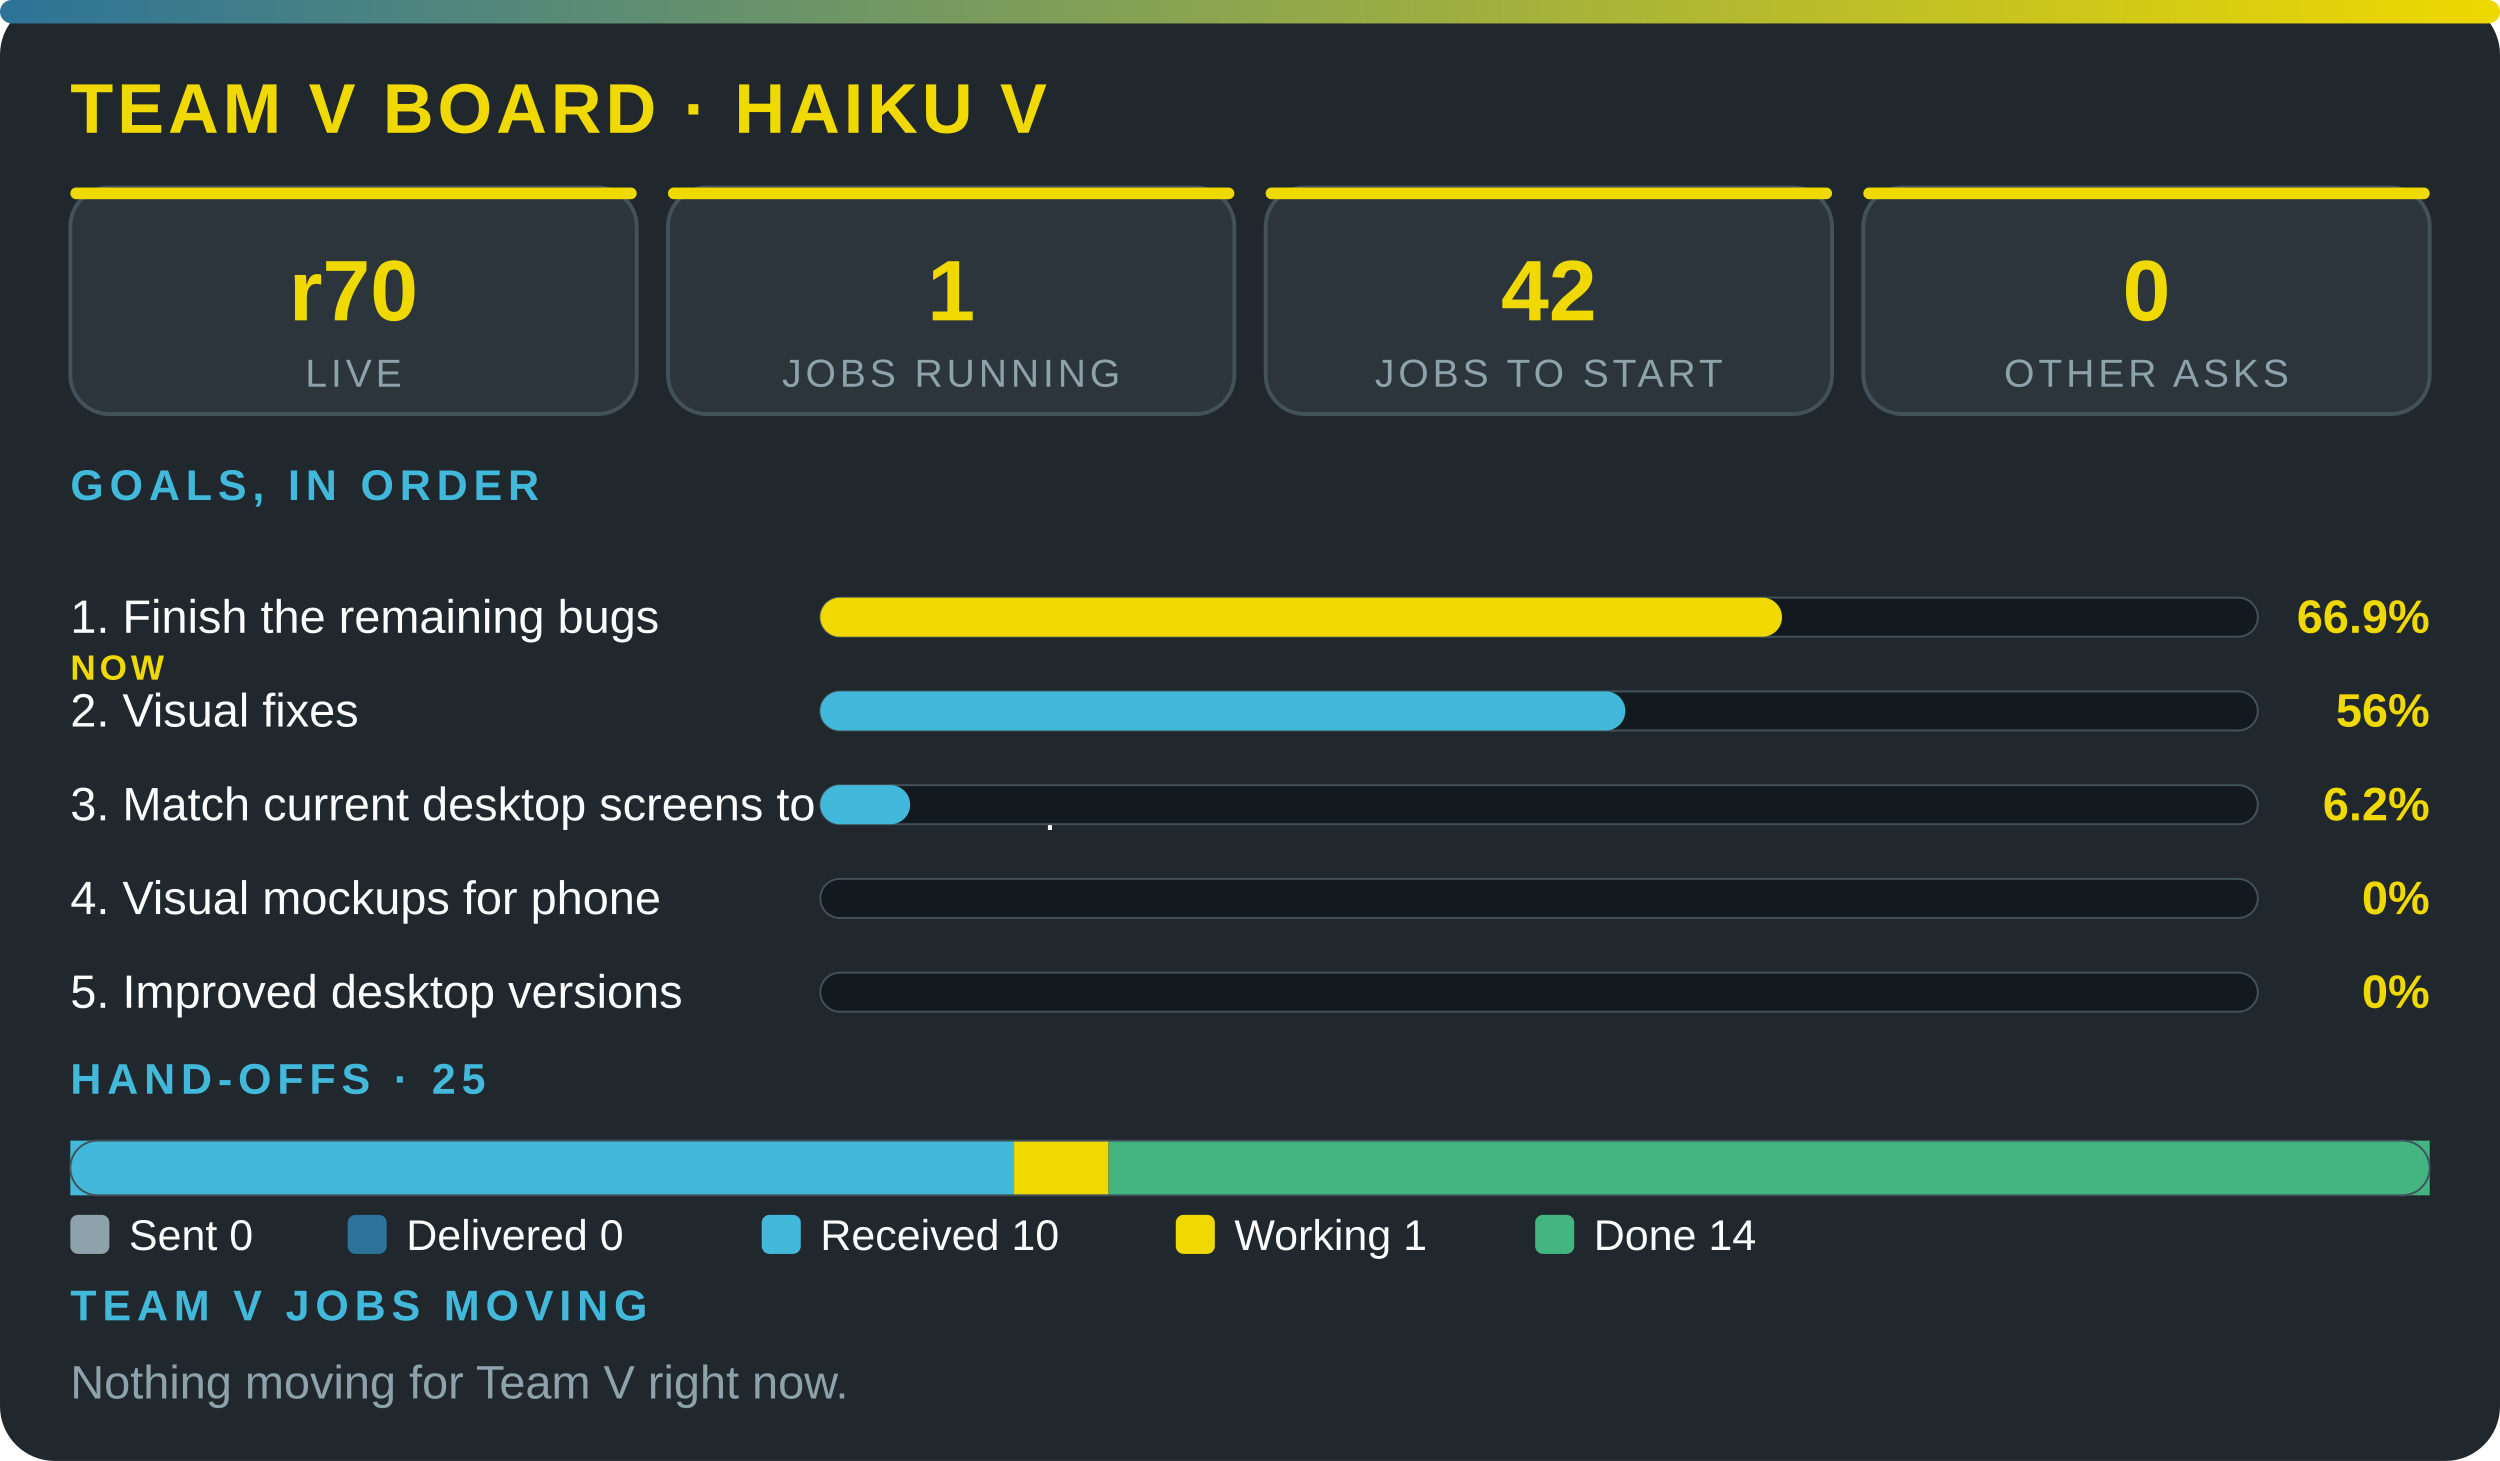
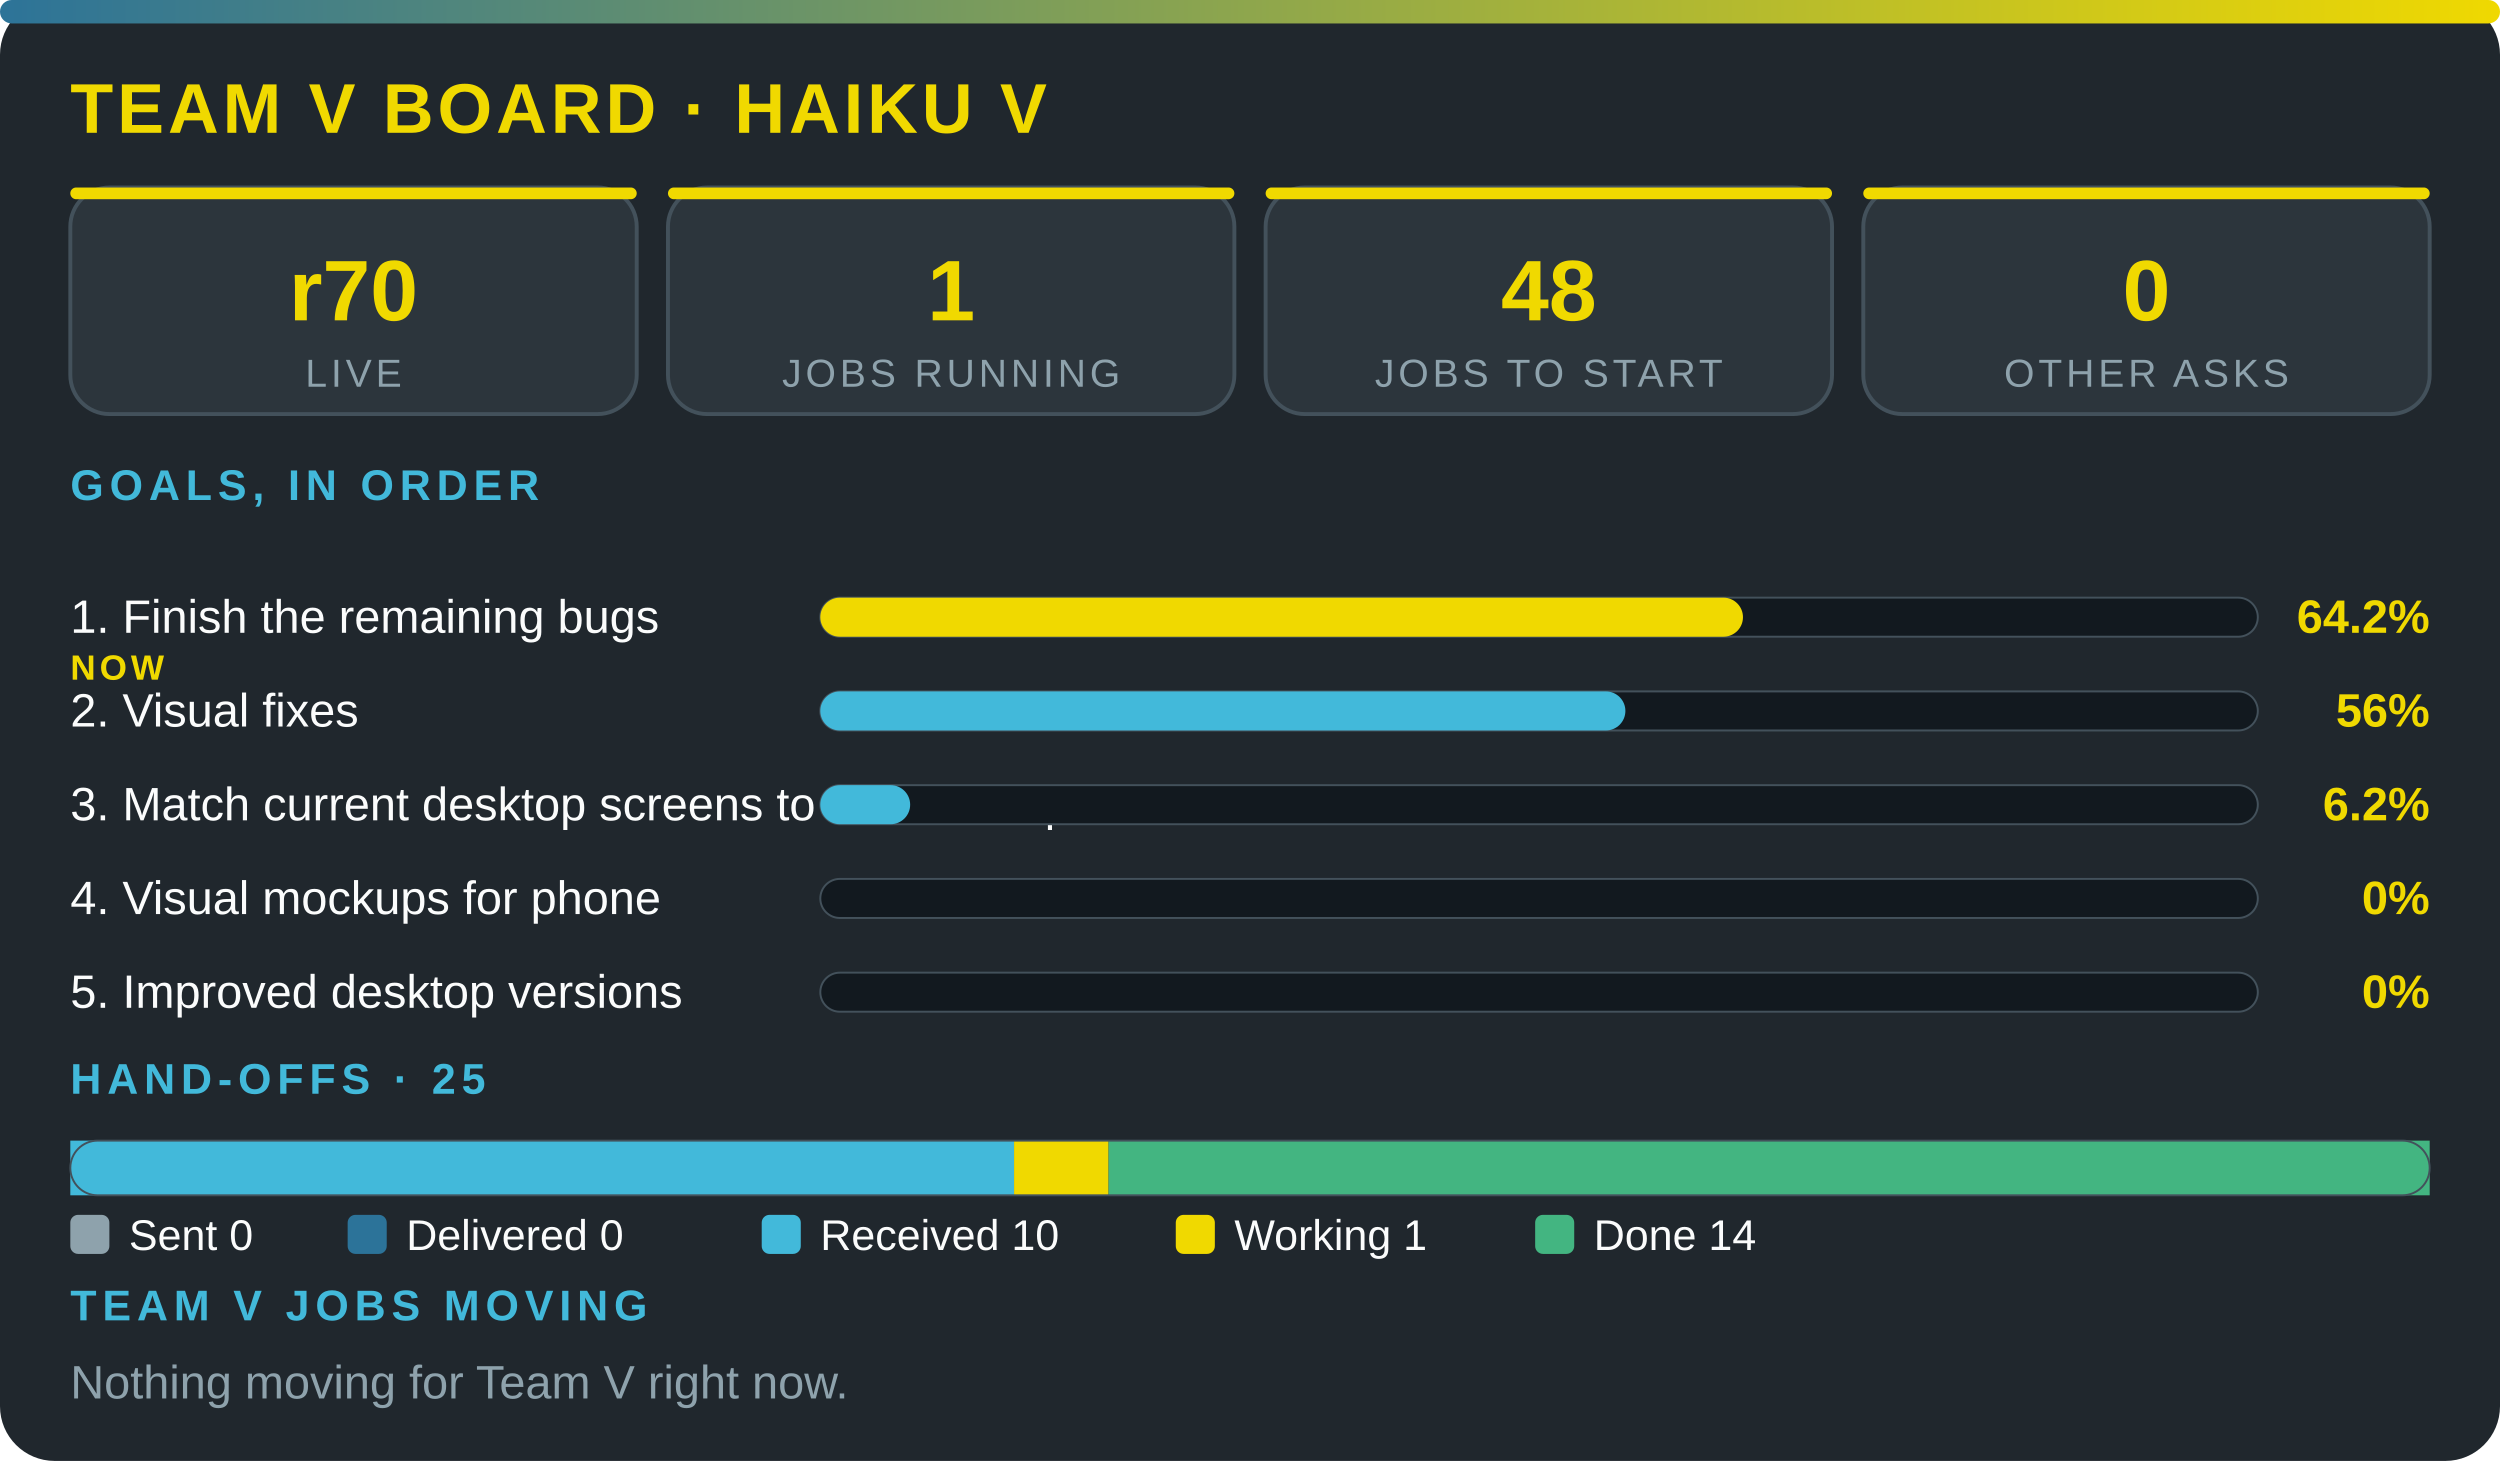
<svg xmlns="http://www.w3.org/2000/svg" viewBox="0 0 640 374" width="100%" role="img" aria-label="Team V board · Haiku V" font-family="'Segoe UI',system-ui,Arial,sans-serif">
  <defs>
    <linearGradient id="g">
      <stop offset="0" stop-color="#2c7399" />
      <stop offset="1" stop-color="#f0d900" />
    </linearGradient>
  </defs>
  <rect width="640" height="374" rx="14" fill="#20272d" />
  <rect width="640" height="6" rx="3" fill="url(#g)" />
  <text x="18" y="34" font-size="18" font-weight="800" fill="#f0d900" letter-spacing="1">TEAM V BOARD · HAIKU V</text>
  <rect x="18" y="48" width="145" height="58" rx="10" fill="#2c353c" stroke="#43515b" />
  <rect x="18" y="48" width="145" height="3" rx="1.5" fill="#f0d900" />
  <text x="90.5" y="82" font-size="22" font-weight="800" fill="#f0d900" text-anchor="middle">r70</text>
  <text x="90.5" y="99" font-size="10" fill="#8ea2ac" letter-spacing="1" text-anchor="middle">LIVE</text>
  <rect x="171" y="48" width="145" height="58" rx="10" fill="#2c353c" stroke="#43515b" />
  <rect x="171" y="48" width="145" height="3" rx="1.5" fill="#f0d900" />
  <text x="243.5" y="82" font-size="22" font-weight="800" fill="#f0d900" text-anchor="middle">1</text>
  <text x="243.5" y="99" font-size="10" fill="#8ea2ac" letter-spacing="1" text-anchor="middle">JOBS RUNNING</text>
  <rect x="324" y="48" width="145" height="58" rx="10" fill="#2c353c" stroke="#43515b" />
  <rect x="324" y="48" width="145" height="3" rx="1.5" fill="#f0d900" />
-   <text x="396.5" y="82" font-size="22" font-weight="800" fill="#f0d900" text-anchor="middle">42</text>
+   <text x="396.5" y="82" font-size="22" font-weight="800" fill="#f0d900" text-anchor="middle">48</text>
  <text x="396.5" y="99" font-size="10" fill="#8ea2ac" letter-spacing="1" text-anchor="middle">JOBS TO START</text>
  <rect x="477" y="48" width="145" height="58" rx="10" fill="#2c353c" stroke="#43515b" />
  <rect x="477" y="48" width="145" height="3" rx="1.5" fill="#f0d900" />
  <text x="549.5" y="82" font-size="22" font-weight="800" fill="#f0d900" text-anchor="middle">0</text>
  <text x="549.5" y="99" font-size="10" fill="#8ea2ac" letter-spacing="1" text-anchor="middle">OTHER ASKS</text>
  <text x="18" y="128" font-size="11" font-weight="700" fill="#42b9da" letter-spacing="1.5">GOALS, IN ORDER</text>
  <text x="18" y="162" font-size="12" fill="#fbfcfc">1. Finish the remaining bugs</text>
  <text x="18" y="174" font-size="9" font-weight="800" letter-spacing="1" fill="#f0d900">NOW</text>
  <rect x="210" y="153" width="368" height="10" rx="5" fill="#12191f" stroke="#43515b" stroke-width=".5" />
-   <rect x="210" y="153" width="246.2" height="10" rx="5" fill="#f0d900" />
-   <text x="622" y="162" font-size="12" font-weight="800" fill="#f0d900" text-anchor="end">66.9%</text>
+   <rect x="210" y="153" width="236.2" height="10" rx="5" fill="#f0d900" />
+   <text x="622" y="162" font-size="12" font-weight="800" fill="#f0d900" text-anchor="end">64.2%</text>
  <text x="18" y="186" font-size="12" fill="#fbfcfc">2. Visual fixes</text>
  <rect x="210" y="177" width="368" height="10" rx="5" fill="#12191f" stroke="#43515b" stroke-width=".5" />
  <rect x="210" y="177" width="206.1" height="10" rx="5" fill="#42b9da" />
  <text x="622" y="186" font-size="12" font-weight="800" fill="#f0d900" text-anchor="end">56%</text>
  <text x="18" y="210" font-size="12" fill="#fbfcfc">3. Match current desktop screens to the mockup</text>
  <rect x="210" y="201" width="368" height="10" rx="5" fill="#12191f" stroke="#43515b" stroke-width=".5" />
  <rect x="210" y="201" width="23" height="10" rx="5" fill="#42b9da" />
  <text x="622" y="210" font-size="12" font-weight="800" fill="#f0d900" text-anchor="end">6.2%</text>
  <text x="18" y="234" font-size="12" fill="#fbfcfc">4. Visual mockups for phone</text>
  <rect x="210" y="225" width="368" height="10" rx="5" fill="#12191f" stroke="#43515b" stroke-width=".5" />
  <text x="622" y="234" font-size="12" font-weight="800" fill="#f0d900" text-anchor="end">0%</text>
  <text x="18" y="258" font-size="12" fill="#fbfcfc">5. Improved desktop versions</text>
  <rect x="210" y="249" width="368" height="10" rx="5" fill="#12191f" stroke="#43515b" stroke-width=".5" />
  <text x="622" y="258" font-size="12" font-weight="800" fill="#f0d900" text-anchor="end">0%</text>
  <text x="18" y="280" font-size="11" font-weight="700" fill="#42b9da" letter-spacing="1.5">HAND-OFFS · 25</text>
  <rect x="18" y="292" width="241.6" height="14" fill="#42b9da" />
  <rect x="259.6" y="292" width="24.2" height="14" fill="#f0d900" />
  <rect x="283.8" y="292" width="338.2" height="14" fill="#43b581" />
  <rect x="18" y="292" width="604" height="14" rx="7" fill="none" stroke="#43515b" stroke-width=".5" />
  <rect x="18" y="311" width="10" height="10" rx="2" fill="#8ea2ac" />
  <text x="33" y="320" font-size="11" fill="#fbfcfc">Sent 0</text>
  <rect x="89" y="311" width="10" height="10" rx="2" fill="#2c7399" />
  <text x="104" y="320" font-size="11" fill="#fbfcfc">Delivered 0</text>
  <rect x="195" y="311" width="10" height="10" rx="2" fill="#42b9da" />
  <text x="210" y="320" font-size="11" fill="#fbfcfc">Received 10</text>
  <rect x="301" y="311" width="10" height="10" rx="2" fill="#f0d900" />
  <text x="316" y="320" font-size="11" fill="#fbfcfc">Working 1</text>
  <rect x="393" y="311" width="10" height="10" rx="2" fill="#43b581" />
  <text x="408" y="320" font-size="11" fill="#fbfcfc">Done 14</text>
  <text x="18" y="338" font-size="11" font-weight="700" fill="#42b9da" letter-spacing="1.5">TEAM V JOBS MOVING</text>
  <text x="18" y="358" font-size="12" fill="#8ea2ac">Nothing moving for Team V right now.</text>
</svg>
